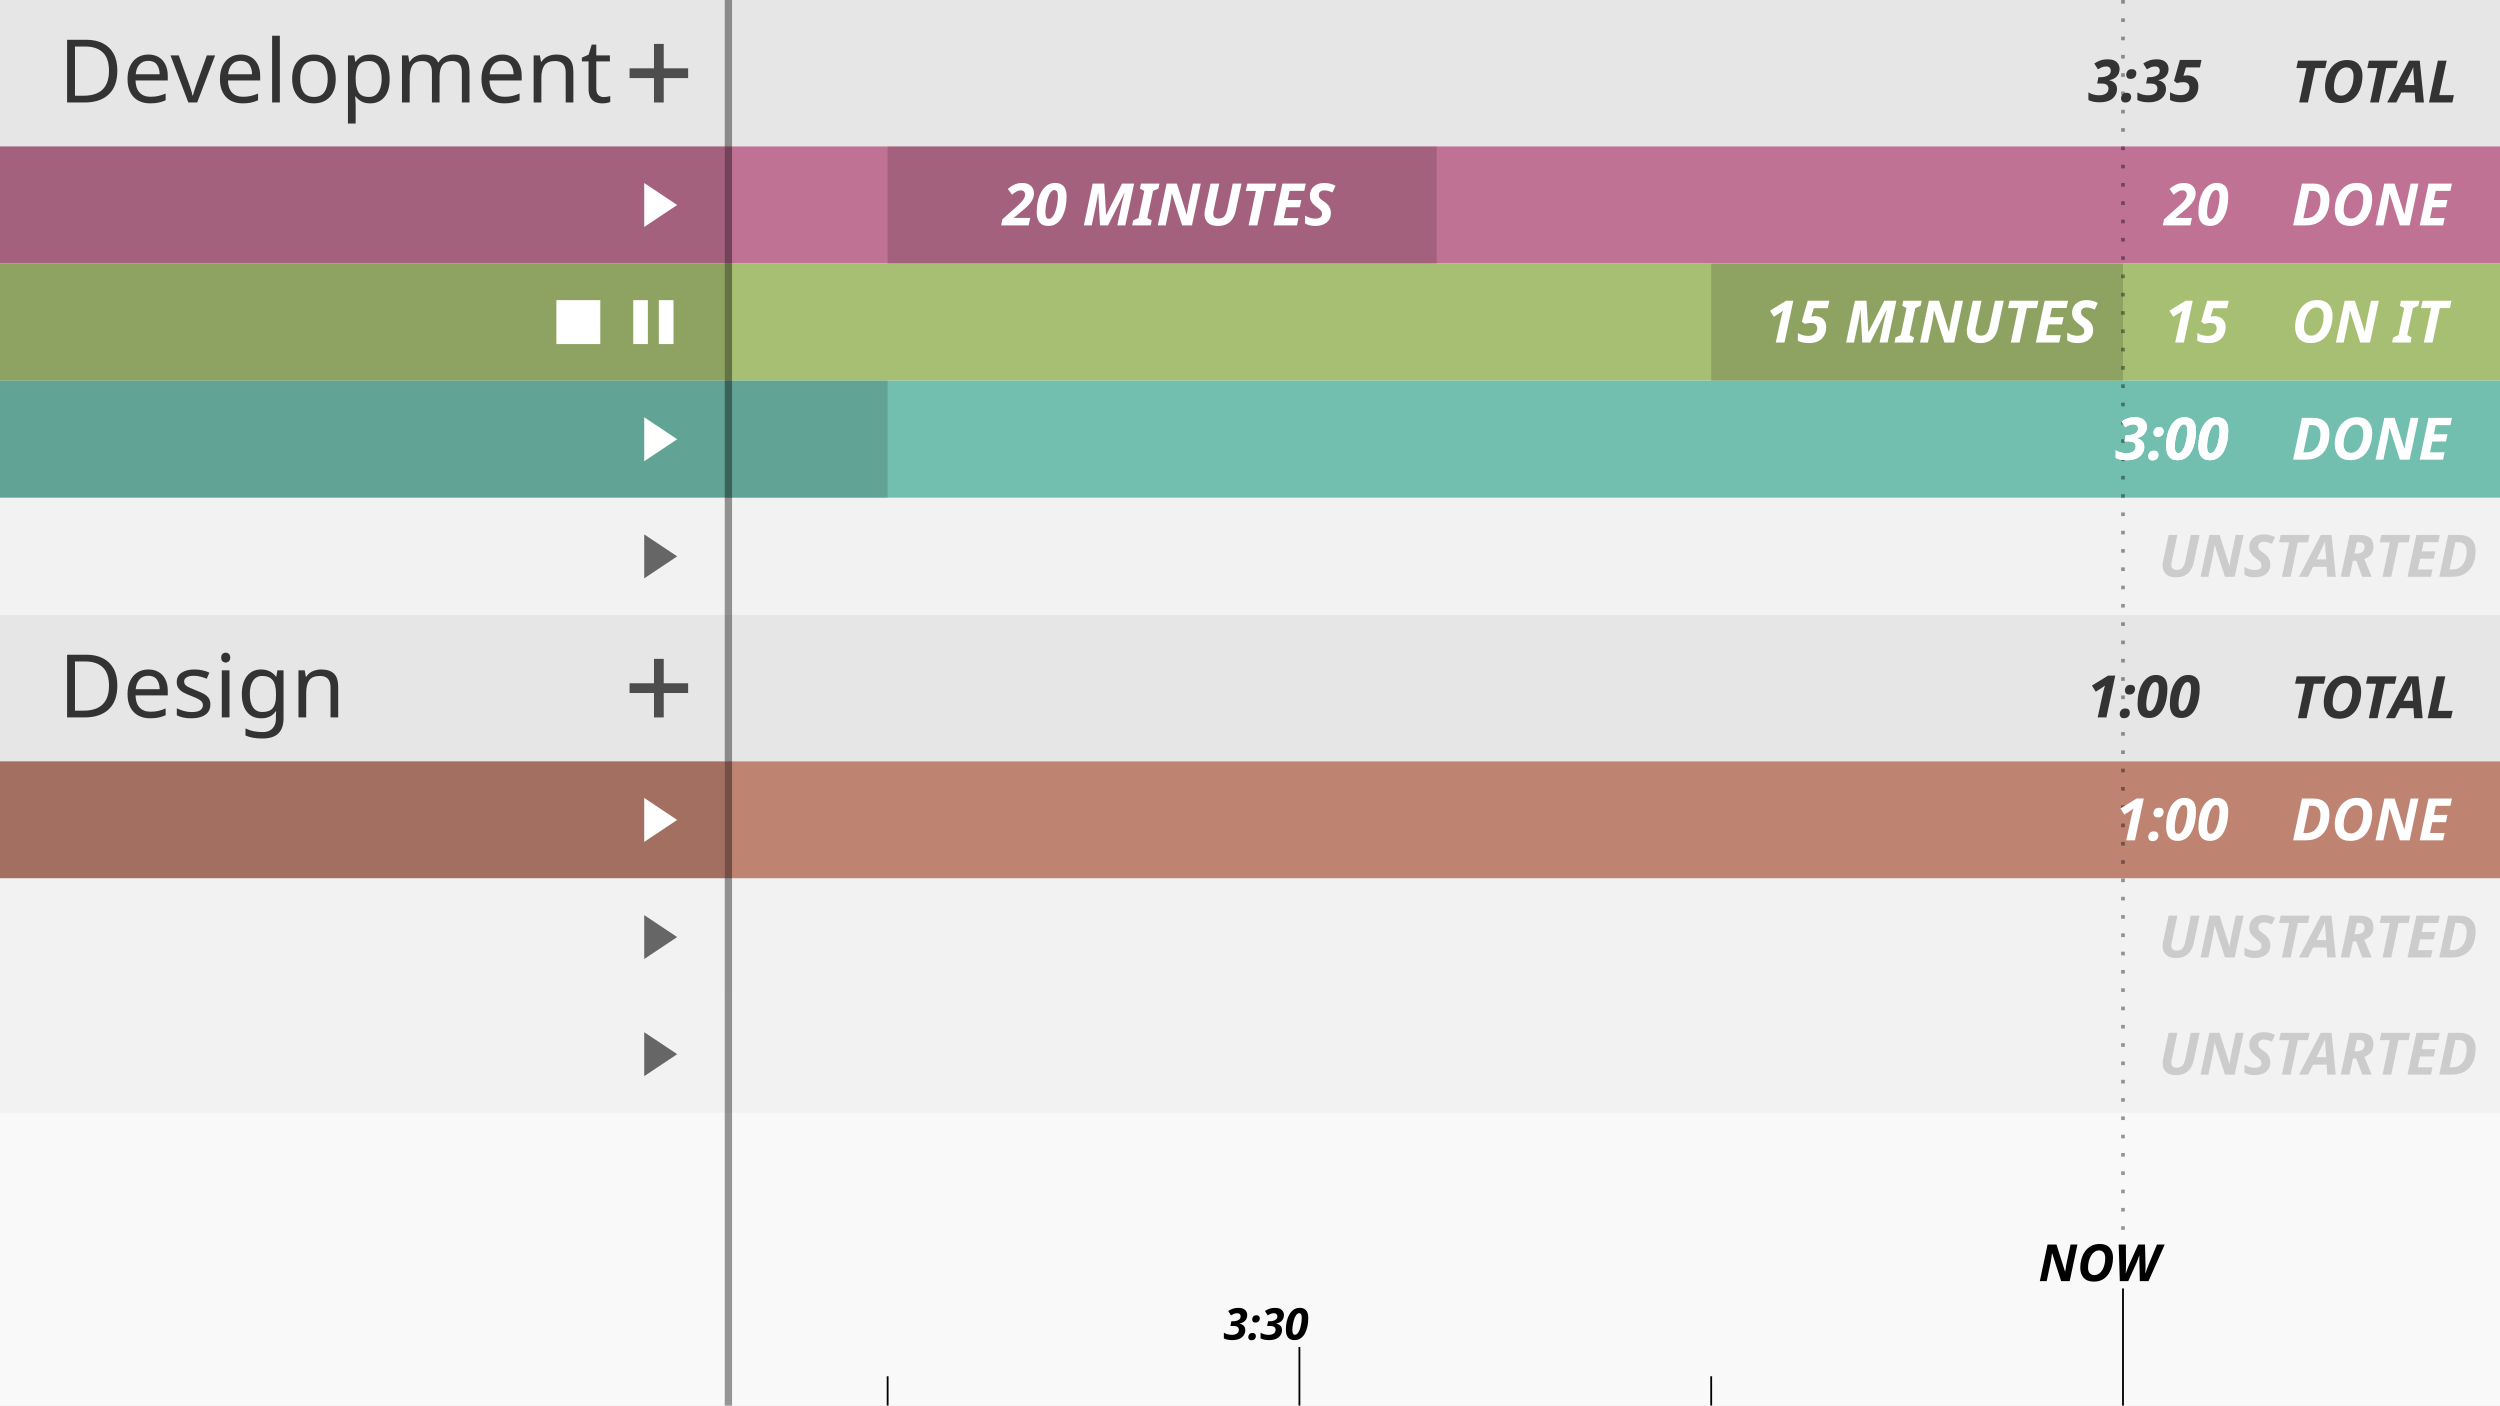
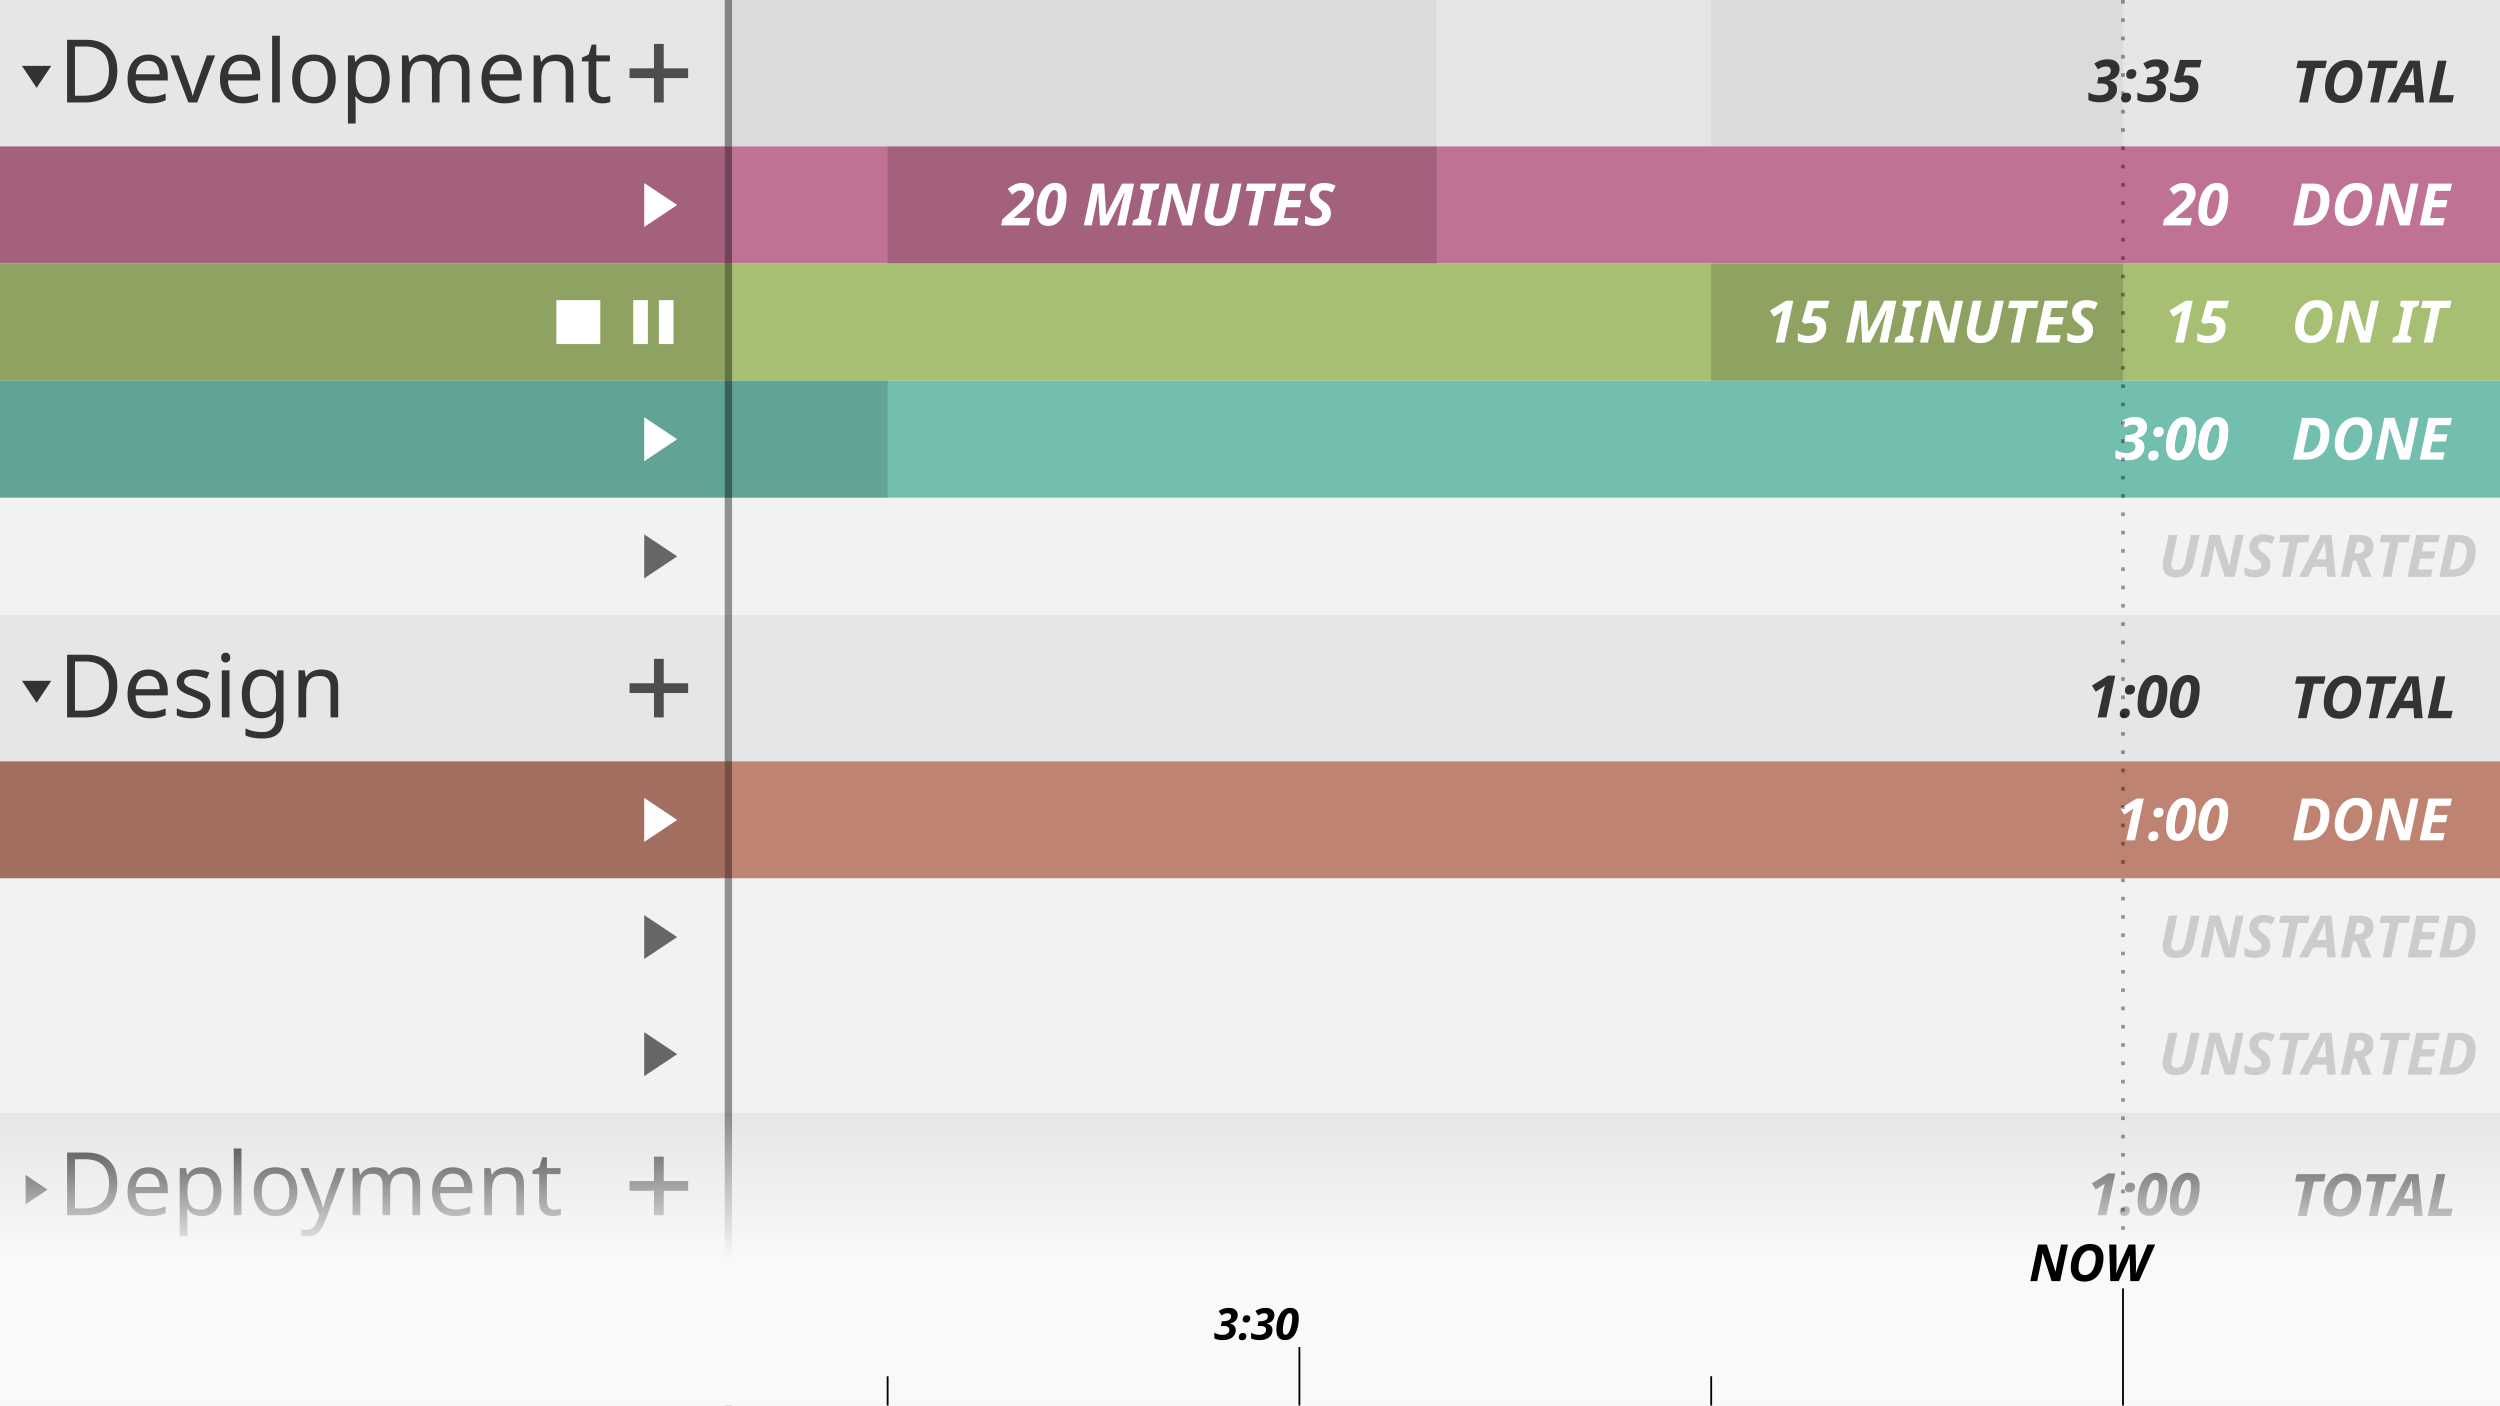
- <svg xmlns="http://www.w3.org/2000/svg" width="1366" height="768" id="svg2" version="1.1">
+ <svg xmlns="http://www.w3.org/2000/svg" xmlns:xlink="http://www.w3.org/1999/xlink" width="1366" height="768" id="svg2" version="1.1">
  <defs id="defs4">
+     <linearGradient id="linearGradient4631">
+       <stop style="stop-color:#f9f9f9;stop-opacity:1;" offset="0" id="stop4633" />
+       <stop id="stop4639" offset="0.116" style="stop-color:#f9f9f9;stop-opacity:0;" />
+       <stop style="stop-color:#f9f9f9;stop-opacity:0;" offset="1" id="stop4635" />
+     </linearGradient>
    <linearGradient id="linearGradient4296">
      <stop style="stop-color:#000000;stop-opacity:0;" offset="0" id="stop4298" />
      <stop id="stop4306" offset="0.378" style="stop-color:#000000;stop-opacity:0.498;" />
      <stop style="stop-color:#000000;stop-opacity:1;" offset="1" id="stop4300" />
    </linearGradient>
+     <linearGradient xlink:href="#linearGradient4631" id="linearGradient4637" x1="0" y1="972.362" x2="0" y2="284.362" gradientUnits="userSpaceOnUse" />
  </defs>
  <g id="layer1" transform="translate(0,-284.3622)">
    <rect y="556.362" x="0" height="64" width="400" id="rect3877" style="fill:#f2f2f2;fill-opacity:1;stroke:none" />
    <rect style="fill:#f9f9f9;fill-opacity:1;stroke:none" id="rect2987" width="1366" height="768" x="0" y="284.362" />
    <rect style="fill:#e6e6e6;fill-opacity:1;stroke:none" id="rect2989" width="1366" height="80" x="0" y="284.362" />
    <g id="g3018">
      <rect y="308.362" x="357.333" height="32" width="5.333" id="rect3010" style="fill:#4d4d4d;fill-opacity:1;stroke:none" />
      <rect y="321.696" x="344" height="5.333" width="32" id="rect3012" style="fill:#4d4d4d;fill-opacity:1;stroke:none" />
    </g>
    <text xml:space="preserve" style="font-size:64px;font-style:normal;font-variant:normal;font-weight:normal;font-stretch:normal;text-align:start;line-height:125%;letter-spacing:0px;word-spacing:0px;text-anchor:start;fill:#333333;fill-opacity:1;stroke:none;font-family:Cantarell;-inkscape-font-specification:Cantarell" x="32" y="340.362" id="text3014">
      <tspan id="tspan3016" x="32" y="340.362" style="font-size:48px;fill:#333333">Development</tspan>
    </text>
    <text xml:space="preserve" style="font-size:24px;font-style:normal;font-variant:normal;font-weight:normal;font-stretch:normal;text-align:start;line-height:125%;letter-spacing:0px;word-spacing:0px;text-anchor:start;fill:#000000;fill-opacity:1;stroke:none;font-family:Cantarell;-inkscape-font-specification:Cantarell" x="40.659" y="113.573" id="text3024" transform="translate(0,284.3622)">
      <tspan id="tspan3026" x="40.659" y="113.573" />
    </text>
    <flowRoot xml:space="preserve" id="flowRoot3028" style="fill:black;stroke:none;stroke-opacity:1;stroke-width:1px;stroke-linejoin:miter;stroke-linecap:butt;fill-opacity:1;font-family:Cantarell;font-style:normal;font-weight:normal;font-size:24px;line-height:125%;letter-spacing:0px;word-spacing:0px;-inkscape-font-specification:Cantarell;font-stretch:normal;font-variant:normal;text-anchor:end;text-align:end">
      <flowRegion id="flowRegion3030">
        <rect id="rect3032" width="335.876" height="62.933" x="48.083" y="89.177" />
      </flowRegion>
      <flowPara id="flowPara3034" />
    </flowRoot>
    <rect style="fill:#bf7294;fill-opacity:1;stroke:none" id="rect3907" width="1366" height="64" x="0" y="364.362" />
    <rect y="364.362" x="0" height="64" width="396" id="rect4127" style="opacity:0.15;fill:#000000;fill-opacity:1;stroke:none" />
    <flowRoot xml:space="preserve" id="flowRoot3036" style="font-size:24px;font-style:normal;font-variant:normal;font-weight:normal;font-stretch:normal;text-align:start;line-height:125%;letter-spacing:0px;word-spacing:0px;text-anchor:start;fill:#ffffff;fill-opacity:1;stroke:none;font-family:Cantarell;-inkscape-font-specification:Cantarell" transform="translate(0,286.6501)">
      <flowRegion id="flowRegion3038">
        <rect id="rect3040" width="280" height="64" x="40" y="88" style="text-align:start;text-anchor:start;fill:#ffffff" />
      </flowRegion>
      <flowPara id="flowPara3042" style="font-size:18px;fill:#ffffff">Create and document data and API structures</flowPara>
    </flowRoot>
    <rect y="428.362" x="0" height="64" width="1366" id="rect3903" style="fill:#a7bf72;fill-opacity:1;stroke:none" />
    <rect style="opacity:0.15;fill:#000000;fill-opacity:1;stroke:none" id="rect4131" width="396" height="64" x="0" y="428.362" />
    <flowRoot transform="translate(0,354.6501)" style="font-size:24px;font-style:normal;font-variant:normal;font-weight:normal;font-stretch:normal;text-align:start;line-height:125%;letter-spacing:0px;word-spacing:0px;text-anchor:start;fill:#ffffff;fill-opacity:1;stroke:none;font-family:Cantarell;-inkscape-font-specification:Cantarell" id="flowRoot3816" xml:space="preserve">
      <flowRegion id="flowRegion3818">
        <rect style="text-align:start;text-anchor:start;fill:#ffffff" y="88" x="40" height="64" width="280" id="rect3820" />
      </flowRegion>
      <flowPara id="flowPara3822" style="font-size:18px;fill:#ffffff">Set up major API routes</flowPara>
    </flowRoot>
    <rect style="fill:#72bfaf;fill-opacity:1;stroke:none" id="rect3899" width="1366" height="64" x="0" y="492.362" />
    <rect y="492.362" x="0" height="64" width="396" id="rect4286" style="opacity:0.15;fill:#000000;fill-opacity:1;stroke:none" />
    <flowRoot transform="translate(0,410.6501)" style="font-size:24px;font-style:normal;font-variant:normal;font-weight:normal;font-stretch:normal;text-align:start;line-height:125%;letter-spacing:0px;word-spacing:0px;text-anchor:start;fill:#ffffff;fill-opacity:1;stroke:none;font-family:Cantarell;-inkscape-font-specification:Cantarell" id="flowRoot3828" xml:space="preserve">
      <flowRegion id="flowRegion3830">
        <rect style="text-align:start;text-anchor:start;fill:#ffffff" y="88" x="40" height="64" width="280" id="rect3832" />
      </flowRegion>
      <flowPara id="flowPara3834" style="font-size:18px;fill:#ffffff">Build services to synchronize the data</flowPara>
    </flowRoot>
    <rect y="556.362" x="0" height="64" width="1366" id="rect3893" style="fill:#f2f2f2;fill-opacity:1;stroke:none" />
    <flowRoot xml:space="preserve" id="flowRoot3840" style="font-size:24px;font-style:normal;font-variant:normal;font-weight:normal;font-stretch:normal;text-align:start;line-height:125%;letter-spacing:0px;word-spacing:0px;text-anchor:start;fill:#000000;fill-opacity:1;stroke:none;font-family:Cantarell;-inkscape-font-specification:Cantarell" transform="translate(0,486.6501)">
      <flowRegion id="flowRegion3842">
        <rect id="rect3844" width="280" height="64" x="40" y="88" style="text-align:start;text-anchor:start" />
      </flowRegion>
      <flowPara id="flowPara3846" style="font-size:18px">Build services to format the data</flowPara>
    </flowRoot>
    <path style="fill:#666666;fill-opacity:1;stroke:none" d="m 352,576.362 0,24 18,-12 z" id="path3895" />
    <path id="path3901" d="m 352,512.362 0,24 18,-12 z" style="fill:#ffffff;fill-opacity:1;stroke:none" />
    <path id="path3909" d="m 352,384.362 0,24 18,-12 z" style="fill:#ffffff;fill-opacity:1;stroke:none" />
    <rect y="620.362" x="0" height="80" width="1366" id="rect3911" style="fill:#e6e6e6;fill-opacity:1;stroke:none" />
    <g id="g3913" transform="translate(0,336)">
      <rect style="fill:#4d4d4d;fill-opacity:1;stroke:none" id="rect3915" width="5.333" height="32" x="357.333" y="308.362" />
      <rect style="fill:#4d4d4d;fill-opacity:1;stroke:none" id="rect3917" width="32" height="5.333" x="344" y="321.696" />
    </g>
    <text id="text3919" y="676.362" x="32" style="font-size:64px;font-style:normal;font-variant:normal;font-weight:normal;font-stretch:normal;text-align:start;line-height:125%;letter-spacing:0px;word-spacing:0px;text-anchor:start;fill:#333333;fill-opacity:1;stroke:none;font-family:Cantarell;-inkscape-font-specification:Cantarell" xml:space="preserve">
      <tspan style="font-size:48px;fill:#333333" y="676.362" x="32" id="tspan3921">Design</tspan>
    </text>
    <rect style="fill:#bf8372;fill-opacity:1;stroke:none" id="rect3935" width="1366" height="64" x="0" y="700.362" />
    <rect style="opacity:0.15;fill:#000000;fill-opacity:1;stroke:none" id="rect4397" width="396" height="64" x="0" y="700.362" />
    <path id="path3945" d="m 352,720.362 0,24 18,-12 z" style="fill:#ffffff;fill-opacity:1;stroke:none" />
    <flowRoot transform="translate(0,622.6501)" style="font-size:24px;font-style:normal;font-variant:normal;font-weight:normal;font-stretch:normal;text-align:start;line-height:125%;letter-spacing:0px;word-spacing:0px;text-anchor:start;fill:#ffffff;fill-opacity:1;stroke:none;font-family:Cantarell;-inkscape-font-specification:Cantarell" id="flowRoot3937" xml:space="preserve">
      <flowRegion id="flowRegion3939">
        <rect style="text-align:start;text-anchor:start;fill:#ffffff" y="88" x="40" height="64" width="280" id="rect3941" />
      </flowRegion>
      <flowPara style="font-size:18px;fill:#ffffff" id="flowPara3943">Create first-run visual mockups of the project view</flowPara>
    </flowRoot>
    <rect style="fill:#f2f2f2;fill-opacity:1;stroke:none" id="rect4471" width="1366" height="64" x="0" y="764.362" />
    <path id="path3973" d="m 352,784.362 0,24 18,-12 z" style="fill:#666666;fill-opacity:1;stroke:none" />
    <flowRoot transform="translate(0,682.6501)" style="font-size:24px;font-style:normal;font-variant:normal;font-weight:normal;font-stretch:normal;text-align:start;line-height:125%;letter-spacing:0px;word-spacing:0px;text-anchor:start;fill:#000000;fill-opacity:1;stroke:none;font-family:Cantarell;-inkscape-font-specification:Cantarell" id="flowRoot3965" xml:space="preserve">
      <flowRegion id="flowRegion3967">
        <rect style="text-align:start;text-anchor:start" y="88" x="40" height="64" width="280" id="rect3969" />
      </flowRegion>
      <flowPara style="font-size:18px" id="flowPara3971">Finalize design for MVP, and implement with React</flowPara>
    </flowRoot>
    <rect y="828.362" x="0" height="64" width="1366" id="rect4473" style="fill:#f2f2f2;fill-opacity:1;stroke:none" />
    <path style="fill:#666666;fill-opacity:1;stroke:none" d="m 352,848.362 0,24 18,-12 z" id="path3987" />
    <flowRoot xml:space="preserve" id="flowRoot3979" style="font-size:24px;font-style:normal;font-variant:normal;font-weight:normal;font-stretch:normal;text-align:start;line-height:125%;letter-spacing:0px;word-spacing:0px;text-anchor:start;fill:#000000;fill-opacity:1;stroke:none;font-family:Cantarell;-inkscape-font-specification:Cantarell" transform="translate(0,746.6501)">
      <flowRegion id="flowRegion3981">
        <rect id="rect3983" width="280" height="64" x="40" y="88" style="text-align:start;text-anchor:start" />
      </flowRegion>
      <flowPara id="flowPara3985" style="font-size:18px">Ensure consistency after interactivity is added to the page</flowPara>
    </flowRoot>
    <text xml:space="preserve" style="font-size:24px;font-style:italic;font-variant:normal;font-weight:bold;font-stretch:normal;text-align:start;line-height:125%;letter-spacing:0px;word-spacing:0px;text-anchor:start;fill:#000000;fill-opacity:1;stroke:none;font-family:Interstate;-inkscape-font-specification:Interstate Bold Italic" x="400.125" y="350.75" id="text3079" transform="translate(0,284.3622)">
      <tspan id="tspan3081" x="400.125" y="350.75" />
    </text>
+     <rect style="fill:#e6e6e6;fill-opacity:1;stroke:none" id="rect4607" width="1366" height="80" x="0" y="892.362" />
    <rect style="fill:#000000;fill-opacity:1;stroke:none;opacity:0.4" id="rect3900" width="4" height="768" x="396" y="284.362" />
-     <rect style="opacity:0.15;fill:#000000;fill-opacity:1;stroke:none" id="rect3902" width="300" height="64" x="485" y="364.362" />
-     <text xml:space="preserve" style="font-size:20px;font-style:italic;font-variant:normal;font-weight:bold;font-stretch:normal;text-align:start;line-height:125%;letter-spacing:0px;word-spacing:0px;text-anchor:start;fill:#000000;fill-opacity:1;stroke:none;font-family:Interstate;-inkscape-font-specification:Interstate Bold Italic" x="547.797" y="407.514" id="text3904">
-       <tspan id="tspan3906" x="547.797" y="407.514" style="font-size:32px;fill:#ffffff">20 MINUTES</tspan>
-     </text>
-     <path style="opacity:0.4;fill:none;stroke:#000000;stroke-width:2;stroke-linecap:butt;stroke-linejoin:miter;stroke-miterlimit:4;stroke-opacity:1;stroke-dasharray:2, 8;stroke-dashoffset:0;marker-start:none" d="m 1160,284.362 0,674" id="path3910" />
-     <rect y="428.362" x="935" height="64" width="225" id="rect4113" style="opacity:0.15;fill:#000000;fill-opacity:1;stroke:none" />
-     <text id="text4115" y="471.514" x="964.288" style="font-size:20px;font-style:italic;font-variant:normal;font-weight:bold;font-stretch:normal;text-align:start;line-height:125%;letter-spacing:0px;word-spacing:0px;text-anchor:start;fill:#000000;fill-opacity:1;stroke:none;font-family:Interstate;-inkscape-font-specification:Interstate Bold Italic" xml:space="preserve">
-       <tspan style="font-size:32px;fill:#ffffff" y="471.514" x="964.288" id="tspan4189">15 MINUTES</tspan>
-     </text>
+     <g id="g4565">
+       <rect y="364.362" x="485" height="64" width="300" id="rect3902" style="opacity:0.15;fill:#000000;fill-opacity:1;stroke:none" />
+       <text id="text3904" y="407.514" x="547.797" style="font-size:20px;font-style:italic;font-variant:normal;font-weight:bold;font-stretch:normal;text-align:start;line-height:125%;letter-spacing:0px;word-spacing:0px;text-anchor:start;fill:#000000;fill-opacity:1;stroke:none;font-family:Interstate;-inkscape-font-specification:Interstate Bold Italic" xml:space="preserve">
+         <tspan style="font-size:32px;fill:#ffffff" y="407.514" x="547.797" id="tspan3906">20 MINUTES</tspan>
+       </text>
+     </g>
+     <g id="g4570">
+       <rect style="opacity:0.15;fill:#000000;fill-opacity:1;stroke:none" id="rect4113" width="225" height="64" x="935" y="428.362" />
+       <text xml:space="preserve" style="font-size:20px;font-style:italic;font-variant:normal;font-weight:bold;font-stretch:normal;text-align:start;line-height:125%;letter-spacing:0px;word-spacing:0px;text-anchor:start;fill:#000000;fill-opacity:1;stroke:none;font-family:Interstate;-inkscape-font-specification:Interstate Bold Italic" x="964.288" y="471.514" id="text4115">
+         <tspan id="tspan4189" x="964.288" y="471.514" style="font-size:32px;fill:#ffffff">15 MINUTES</tspan>
+       </text>
+     </g>
    <rect style="fill:#ffffff;fill-opacity:1;stroke:none" id="rect4133" width="8" height="24" x="346" y="448.362" />
    <rect style="fill:#ffffff;fill-opacity:1;stroke:none" id="rect4135" width="8" height="24" x="360" y="448.362" />
    <rect style="fill:#ffffff;fill-opacity:1;stroke:none" id="rect4137" width="24" height="24" x="304" y="448.362" />
-     <path style="fill:none;stroke:#000000;stroke-width:1px;stroke-linecap:butt;stroke-linejoin:miter;stroke-opacity:1" d="m 485,752 0,16" id="path4169" transform="translate(0,284.3622)" />
-     <path style="fill:none;stroke:#000000;stroke-width:1px;stroke-linecap:butt;stroke-linejoin:miter;stroke-opacity:1" d="m 710,736 0,32" id="path4171" transform="translate(0,284.3622)" />
-     <path style="fill:none;stroke:#000000;stroke-width:1px;stroke-linecap:butt;stroke-linejoin:miter;stroke-opacity:1" d="m 935,752 0,16" id="path4173" transform="translate(0,284.3622)" />
-     <path style="fill:none;stroke:#000000;stroke-width:1px;stroke-linecap:butt;stroke-linejoin:miter;stroke-opacity:1" d="m 1160,704 0,64" id="path4175" transform="translate(0,284.3622)" />
-     <text xml:space="preserve" style="font-size:20px;font-style:italic;font-variant:normal;font-weight:bold;font-stretch:normal;text-align:center;line-height:125%;letter-spacing:0px;word-spacing:0px;text-anchor:middle;fill:#000000;fill-opacity:1;stroke:none;font-family:Interstate;-inkscape-font-specification:Interstate Bold Italic" x="710" y="1016.362" id="text4209">
-       <tspan id="tspan4211" x="710" y="1016.362" style="font-size:24px">3:30</tspan>
-       <tspan x="710" y="1046.362" style="font-size:24px" id="tspan4217" />
-     </text>
-     <text id="text4213" y="984.362" x="1160" style="font-size:20px;font-style:italic;font-variant:normal;font-weight:bold;font-stretch:normal;text-align:center;line-height:125%;letter-spacing:0px;word-spacing:0px;text-anchor:middle;fill:#000000;fill-opacity:1;stroke:none;font-family:Interstate;-inkscape-font-specification:Interstate Bold Italic" xml:space="preserve">
-       <tspan style="font-size:28px" y="984.362" x="1160" id="tspan4215">NOW</tspan>
-     </text>
    <text xml:space="preserve" style="font-size:20px;font-style:italic;font-variant:normal;font-weight:bold;font-stretch:normal;text-align:start;line-height:125%;letter-spacing:0px;word-spacing:0px;text-anchor:start;fill:#000000;fill-opacity:1;stroke:none;font-family:Interstate;-inkscape-font-specification:Interstate Bold Italic" x="1269.25" y="135.5" id="text4240" transform="translate(0,284.3622)">
      <tspan id="tspan4242" x="1269.25" y="135.5" />
    </text>
    <text xml:space="preserve" style="font-size:20px;font-style:italic;font-variant:normal;font-weight:bold;font-stretch:normal;text-align:start;line-height:125%;letter-spacing:0px;word-spacing:0px;text-anchor:start;fill:#000000;fill-opacity:1;stroke:none;font-family:Interstate;-inkscape-font-specification:Interstate Bold Italic" x="1228.952" y="144.332" id="text4254" transform="translate(0,284.3622)">
      <tspan id="tspan4256" x="1228.952" y="144.332" />
    </text>
    <rect y="492.362" x="396" height="64" width="89" id="rect4290" style="opacity:0.15;fill:#000000;fill-opacity:1;stroke:none" />
    <text xml:space="preserve" style="font-size:20px;font-style:italic;font-variant:normal;font-weight:bold;font-stretch:normal;text-align:end;line-height:125%;letter-spacing:0px;word-spacing:0px;text-anchor:end;fill:#000000;fill-opacity:1;stroke:none;font-family:Interstate;-inkscape-font-specification:Interstate Bold Italic" x="1243.804" y="471.514" id="text4244">
      <tspan id="tspan4246" x="1243.804" y="471.514" style="font-size:32px;text-align:end;text-anchor:end;fill:#ffffff">15</tspan>
    </text>
    <text id="text4264" y="407.514" x="1243.804" style="font-size:20px;font-style:italic;font-variant:normal;font-weight:bold;font-stretch:normal;text-align:end;line-height:125%;letter-spacing:0px;word-spacing:0px;text-anchor:end;fill:#000000;fill-opacity:1;stroke:none;font-family:Interstate;-inkscape-font-specification:Interstate Bold Italic" xml:space="preserve">
      <tspan style="font-size:32px;text-align:end;text-anchor:end;fill:#ffffff" y="407.514" x="1243.804" id="tspan4272">20</tspan>
    </text>
    <text xml:space="preserve" style="font-size:32px;font-style:italic;font-variant:normal;font-weight:bold;font-stretch:normal;text-align:end;line-height:125%;letter-spacing:0px;word-spacing:0px;text-anchor:end;fill:#000000;fill-opacity:1;stroke:none;font-family:Interstate;-inkscape-font-specification:Interstate Bold Italic" x="1244.511" y="339.952" id="text4278">
      <tspan id="tspan4280" x="1244.511" y="339.952" style="font-size:32px;fill:#333333">3:35</tspan>
    </text>
    <text id="text4282" y="340.362" x="1243.804" style="font-size:32px;font-style:italic;font-variant:normal;font-weight:bold;font-stretch:normal;text-align:end;line-height:125%;letter-spacing:0px;word-spacing:0px;text-anchor:end;fill:#000000;fill-opacity:1;stroke:none;font-family:Interstate;-inkscape-font-specification:Interstate Bold Italic" xml:space="preserve">
      <tspan style="font-size:32px;text-align:start;text-anchor:start;fill:#333333" y="340.362" x="1243.804" id="tspan4284"> TOTAL</tspan>
    </text>
    <text id="text4320" y="535.514" x="1243.804" style="font-size:20px;font-style:italic;font-variant:normal;font-weight:bold;font-stretch:normal;text-align:end;line-height:125%;letter-spacing:0px;word-spacing:0px;text-anchor:end;fill:#000000;fill-opacity:1;stroke:none;font-family:Interstate;-inkscape-font-specification:Interstate Bold Italic" xml:space="preserve">
      <tspan style="font-size:32px;text-align:end;text-anchor:end;fill:#ffffff" y="535.514" x="1243.804" id="tspan4322">3:00</tspan>
    </text>
    <text xml:space="preserve" style="font-size:32px;font-style:italic;font-variant:normal;font-weight:bold;font-stretch:normal;text-align:start;line-height:125%;letter-spacing:0px;word-spacing:0px;text-anchor:start;fill:#cccccc;fill-opacity:1;stroke:none;font-family:Interstate;-inkscape-font-specification:Interstate Bold Italic" x="1179.454" y="599.514" id="text4393">
      <tspan id="tspan4395" x="1179.454" y="599.514" style="fill:#cccccc">UNSTARTED</tspan>
    </text>
    <text xml:space="preserve" style="font-size:20px;font-style:italic;font-variant:normal;font-weight:bold;font-stretch:normal;text-align:end;line-height:125%;letter-spacing:0px;word-spacing:0px;text-anchor:end;fill:#000000;fill-opacity:1;stroke:none;font-family:Interstate;-inkscape-font-specification:Interstate Bold Italic" x="1243.804" y="535.514" id="text4399">
      <tspan id="tspan4401" x="1243.804" y="535.514" style="font-size:32px;text-align:end;text-anchor:end;fill:#ffffff">3:00</tspan>
    </text>
    <text id="text4415" y="743.514" x="1243.804" style="font-size:20px;font-style:italic;font-variant:normal;font-weight:bold;font-stretch:normal;text-align:end;line-height:125%;letter-spacing:0px;word-spacing:0px;text-anchor:end;fill:#000000;fill-opacity:1;stroke:none;font-family:Interstate;-inkscape-font-specification:Interstate Bold Italic" xml:space="preserve">
      <tspan style="font-size:32px;text-align:end;text-anchor:end;fill:#ffffff" y="743.514" x="1243.804" id="tspan4417">1:00</tspan>
    </text>
    <text id="text4425" y="676.362" x="1243.804" style="font-size:32px;font-style:italic;font-variant:normal;font-weight:bold;font-stretch:normal;text-align:end;line-height:125%;letter-spacing:0px;word-spacing:0px;text-anchor:end;fill:#000000;fill-opacity:1;stroke:none;font-family:Interstate;-inkscape-font-specification:Interstate Bold Italic" xml:space="preserve">
      <tspan style="font-size:32px;fill:#333333" y="676.362" x="1243.804" id="tspan4427">1:00</tspan>
    </text>
    <text xml:space="preserve" style="font-size:32px;font-style:italic;font-variant:normal;font-weight:bold;font-stretch:normal;text-align:end;line-height:125%;letter-spacing:0px;word-spacing:0px;text-anchor:end;fill:#000000;fill-opacity:1;stroke:none;font-family:Interstate;-inkscape-font-specification:Interstate Bold Italic" x="1243.097" y="676.772" id="text4429">
      <tspan id="tspan4431" x="1243.097" y="676.772" style="font-size:32px;text-align:start;text-anchor:start;fill:#333333"> TOTAL</tspan>
    </text>
    <text id="text4449" y="807.514" x="1179.454" style="font-size:32px;font-style:italic;font-variant:normal;font-weight:bold;font-stretch:normal;text-align:start;line-height:125%;letter-spacing:0px;word-spacing:0px;text-anchor:start;fill:#cccccc;fill-opacity:1;stroke:none;font-family:Interstate;-inkscape-font-specification:Interstate Bold Italic" xml:space="preserve">
      <tspan style="fill:#cccccc" y="807.514" x="1179.454" id="tspan4451">UNSTARTED</tspan>
    </text>
    <text xml:space="preserve" style="font-size:32px;font-style:italic;font-variant:normal;font-weight:bold;font-stretch:normal;text-align:start;line-height:125%;letter-spacing:0px;word-spacing:0px;text-anchor:start;fill:#cccccc;fill-opacity:1;stroke:none;font-family:Interstate;-inkscape-font-specification:Interstate Bold Italic" x="1179.454" y="871.514" id="text4453">
      <tspan id="tspan4455" x="1179.454" y="871.514" style="fill:#cccccc">UNSTARTED</tspan>
    </text>
-     <rect style="opacity:0.02;fill:#ffffff;fill-opacity:1;stroke:none" id="rect4475" width="27" height="17" x="798" y="812" transform="translate(0,284.3622)" />
    <text id="text4504" y="743.514" x="1243.804" style="font-size:32px;font-style:italic;font-variant:normal;font-weight:bold;font-stretch:normal;text-align:end;line-height:125%;letter-spacing:0px;word-spacing:0px;text-anchor:end;fill:#000000;fill-opacity:1;stroke:none;font-family:Interstate;-inkscape-font-specification:Interstate Bold Italic" xml:space="preserve">
      <tspan style="font-size:32px;text-align:start;text-anchor:start;fill:#ffffff" y="743.514" x="1243.804" id="tspan4506"> DONE</tspan>
    </text>
    <text xml:space="preserve" style="font-size:32px;font-style:italic;font-variant:normal;font-weight:bold;font-stretch:normal;text-align:end;line-height:125%;letter-spacing:0px;word-spacing:0px;text-anchor:end;fill:#000000;fill-opacity:1;stroke:none;font-family:Interstate;-inkscape-font-specification:Interstate Bold Italic" x="1243.804" y="535.514" id="text4508">
      <tspan id="tspan4510" x="1243.804" y="535.514" style="font-size:32px;text-align:start;text-anchor:start;fill:#ffffff"> DONE</tspan>
    </text>
    <text id="text4512" y="471.514" x="1243.804" style="font-size:32px;font-style:italic;font-variant:normal;font-weight:bold;font-stretch:normal;text-align:end;line-height:125%;letter-spacing:0px;word-spacing:0px;text-anchor:end;fill:#000000;fill-opacity:1;stroke:none;font-family:Interstate;-inkscape-font-specification:Interstate Bold Italic" xml:space="preserve">
      <tspan style="font-size:32px;text-align:start;text-anchor:start;fill:#ffffff" y="471.514" x="1243.804" id="tspan4514"> ON IT</tspan>
    </text>
    <text xml:space="preserve" style="font-size:32px;font-style:italic;font-variant:normal;font-weight:bold;font-stretch:normal;text-align:end;line-height:125%;letter-spacing:0px;word-spacing:0px;text-anchor:end;fill:#000000;fill-opacity:1;stroke:none;font-family:Interstate;-inkscape-font-specification:Interstate Bold Italic" x="1243.804" y="407.514" id="text4516">
      <tspan id="tspan4518" x="1243.804" y="407.514" style="font-size:32px;text-align:start;text-anchor:start;fill:#ffffff"> DONE</tspan>
    </text>
+     <rect style="opacity:0.05;fill:#000000;fill-opacity:1;stroke:none" id="rect4581" width="89" height="80" x="396" y="284.362" />
+     <rect y="284.362" x="485" height="80" width="300" id="rect4585" style="opacity:0.05;fill:#000000;fill-opacity:1;stroke:none" />
+     <rect style="opacity:0.05;fill:#000000;fill-opacity:1;stroke:none" id="rect4596" width="225" height="80" x="935" y="284.362" />
+     <path style="fill:#333333;fill-opacity:1;stroke:none" d="m 28,320.362 -16,0 8,12 z" id="path4605" />
+     <g transform="translate(0,608)" id="g4609">
+       <rect y="308.362" x="357.333" height="32" width="5.333" id="rect4611" style="fill:#4d4d4d;fill-opacity:1;stroke:none" />
+       <rect y="321.696" x="344" height="5.333" width="32" id="rect4613" style="fill:#4d4d4d;fill-opacity:1;stroke:none" />
+     </g>
+     <text xml:space="preserve" style="font-size:64px;font-style:normal;font-variant:normal;font-weight:normal;font-stretch:normal;text-align:start;line-height:125%;letter-spacing:0px;word-spacing:0px;text-anchor:start;fill:#333333;fill-opacity:1;stroke:none;font-family:Cantarell;-inkscape-font-specification:Cantarell" x="32" y="948.362" id="text4615">
+       <tspan id="tspan4617" x="32" y="948.362" style="font-size:48px;fill:#333333">Deployment</tspan>
+     </text>
+     <text xml:space="preserve" style="font-size:32px;font-style:italic;font-variant:normal;font-weight:bold;font-stretch:normal;text-align:end;line-height:125%;letter-spacing:0px;word-spacing:0px;text-anchor:end;fill:#000000;fill-opacity:1;stroke:none;font-family:Interstate;-inkscape-font-specification:Interstate Bold Italic" x="1243.804" y="948.362" id="text4619">
+       <tspan id="tspan4621" x="1243.804" y="948.362" style="font-size:32px;fill:#333333">1:00</tspan>
+     </text>
+     <text id="text4623" y="948.772" x="1243.097" style="font-size:32px;font-style:italic;font-variant:normal;font-weight:bold;font-stretch:normal;text-align:end;line-height:125%;letter-spacing:0px;word-spacing:0px;text-anchor:end;fill:#000000;fill-opacity:1;stroke:none;font-family:Interstate;-inkscape-font-specification:Interstate Bold Italic" xml:space="preserve">
+       <tspan style="font-size:32px;text-align:start;text-anchor:start;fill:#333333" y="948.772" x="1243.097" id="tspan4625"> TOTAL</tspan>
+     </text>
+     <path id="path3450" d="m 28,656.362 -16,0 8,12 z" style="fill:#333333;fill-opacity:1;stroke:none" />
+     <path style="fill:#333333;fill-opacity:1;stroke:none" d="m 14,926.362 0,16 12,-8 z" id="path3452" />
+   </g>
+   <g id="layer2">
+     <rect transform="translate(0,-284.3622)" y="284.362" x="0" height="768" width="1366" id="rect4627" style="fill:url(#linearGradient4637);fill-opacity:1;stroke:none" />
+   </g>
+   <g id="layer3">
+     <g transform="translate(0,-284.3622)" id="g3417">
+       <path transform="translate(0,284.3622)" id="path4169" d="m 485,752 0,16" style="fill:none;stroke:#000000;stroke-width:1px;stroke-linecap:butt;stroke-linejoin:miter;stroke-opacity:1" />
+       <path transform="translate(0,284.3622)" id="path4171" d="m 710,736 0,32" style="fill:none;stroke:#000000;stroke-width:1px;stroke-linecap:butt;stroke-linejoin:miter;stroke-opacity:1" />
+       <path transform="translate(0,284.3622)" id="path4173" d="m 935,752 0,16" style="fill:none;stroke:#000000;stroke-width:1px;stroke-linecap:butt;stroke-linejoin:miter;stroke-opacity:1" />
+       <path transform="translate(0,284.3622)" id="path4175" d="m 1160,704 0,64" style="fill:none;stroke:#000000;stroke-width:1px;stroke-linecap:butt;stroke-linejoin:miter;stroke-opacity:1" />
+       <text id="text4209" y="1016.362" x="710" style="font-size:20px;font-style:italic;font-variant:normal;font-weight:bold;font-stretch:normal;text-align:center;line-height:125%;letter-spacing:0px;word-spacing:0px;text-anchor:middle;fill:#000000;fill-opacity:1;stroke:none;font-family:Interstate;-inkscape-font-specification:Interstate Bold Italic" xml:space="preserve">
+         <tspan style="font-size:24px" y="1016.362" x="710" id="tspan4211">3:30</tspan>
+         <tspan id="tspan4217" style="font-size:24px" y="1046.362" x="710" />
+       </text>
+       <text xml:space="preserve" style="font-size:20px;font-style:italic;font-variant:normal;font-weight:bold;font-stretch:normal;text-align:center;line-height:125%;letter-spacing:0px;word-spacing:0px;text-anchor:middle;fill:#000000;fill-opacity:1;stroke:none;font-family:Interstate;-inkscape-font-specification:Interstate Bold Italic" x="1160" y="984.362" id="text4213">
+         <tspan id="tspan4215" x="1160" y="984.362" style="font-size:28px">NOW</tspan>
+       </text>
+     </g>
+     <path transform="translate(0,-284.3622)" style="opacity:0.4;fill:none;stroke:#000000;stroke-width:2;stroke-linecap:butt;stroke-linejoin:miter;stroke-miterlimit:4;stroke-opacity:1;stroke-dasharray:2, 8;stroke-dashoffset:0;marker-start:none" d="m 1160,284.362 0,674" id="path3910" />
  </g>
</svg>
